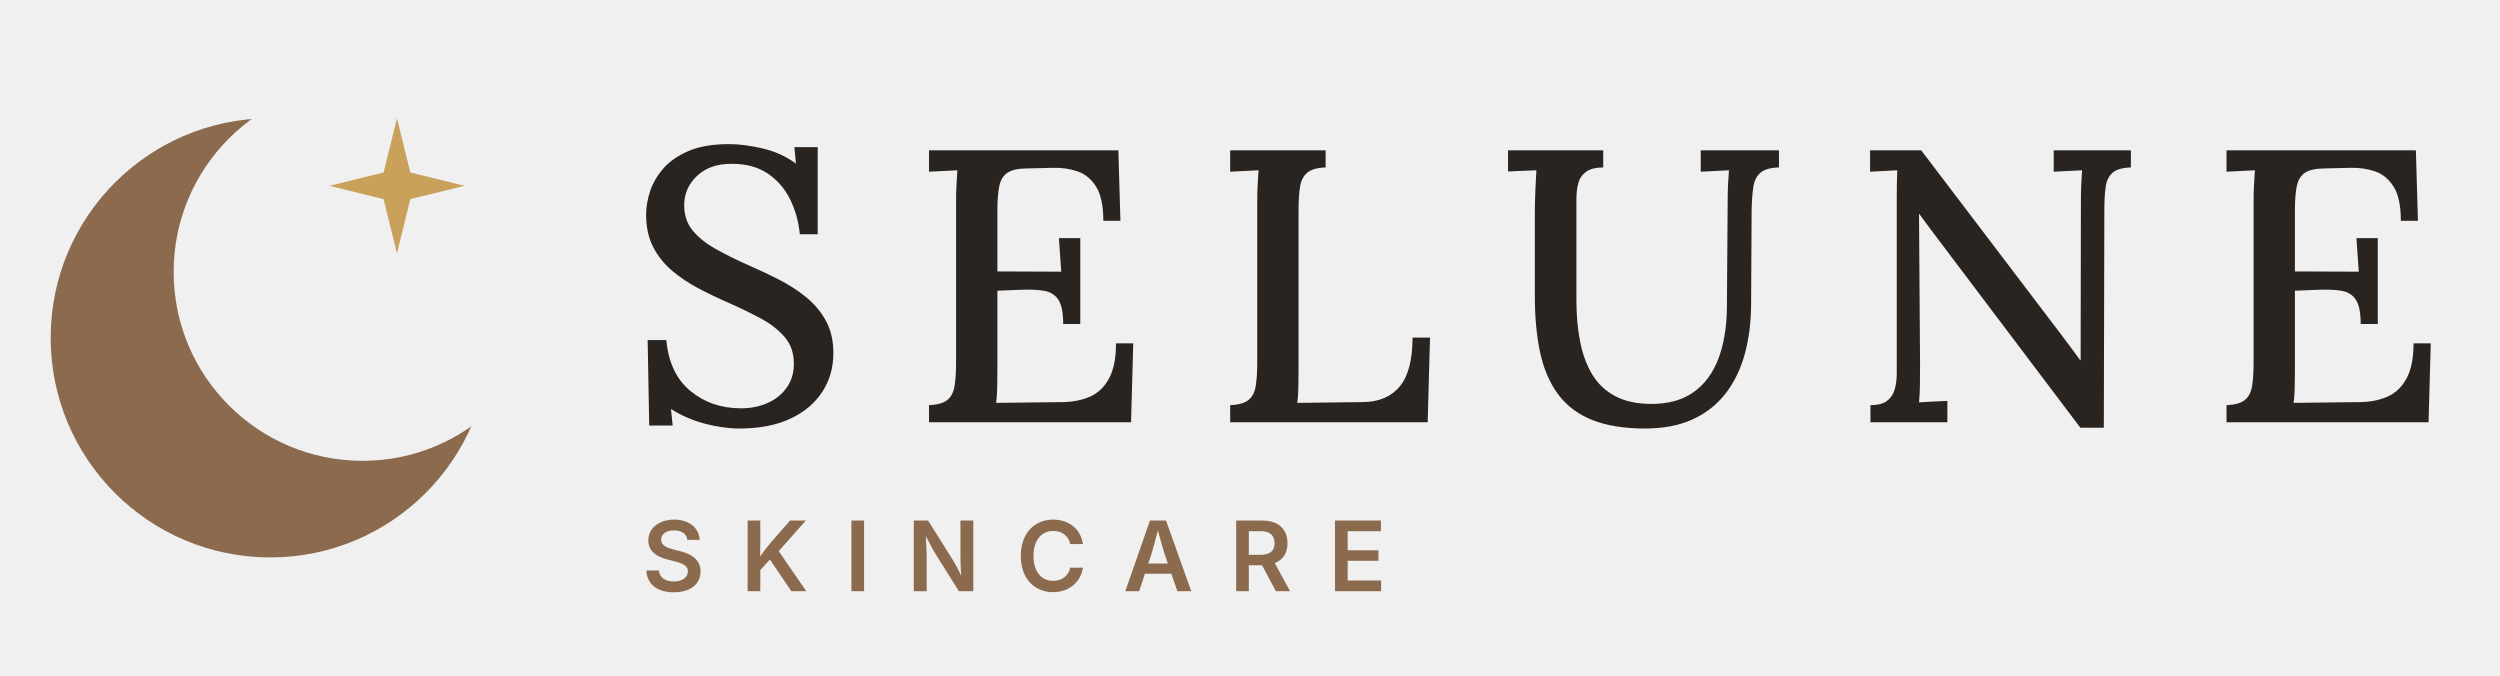
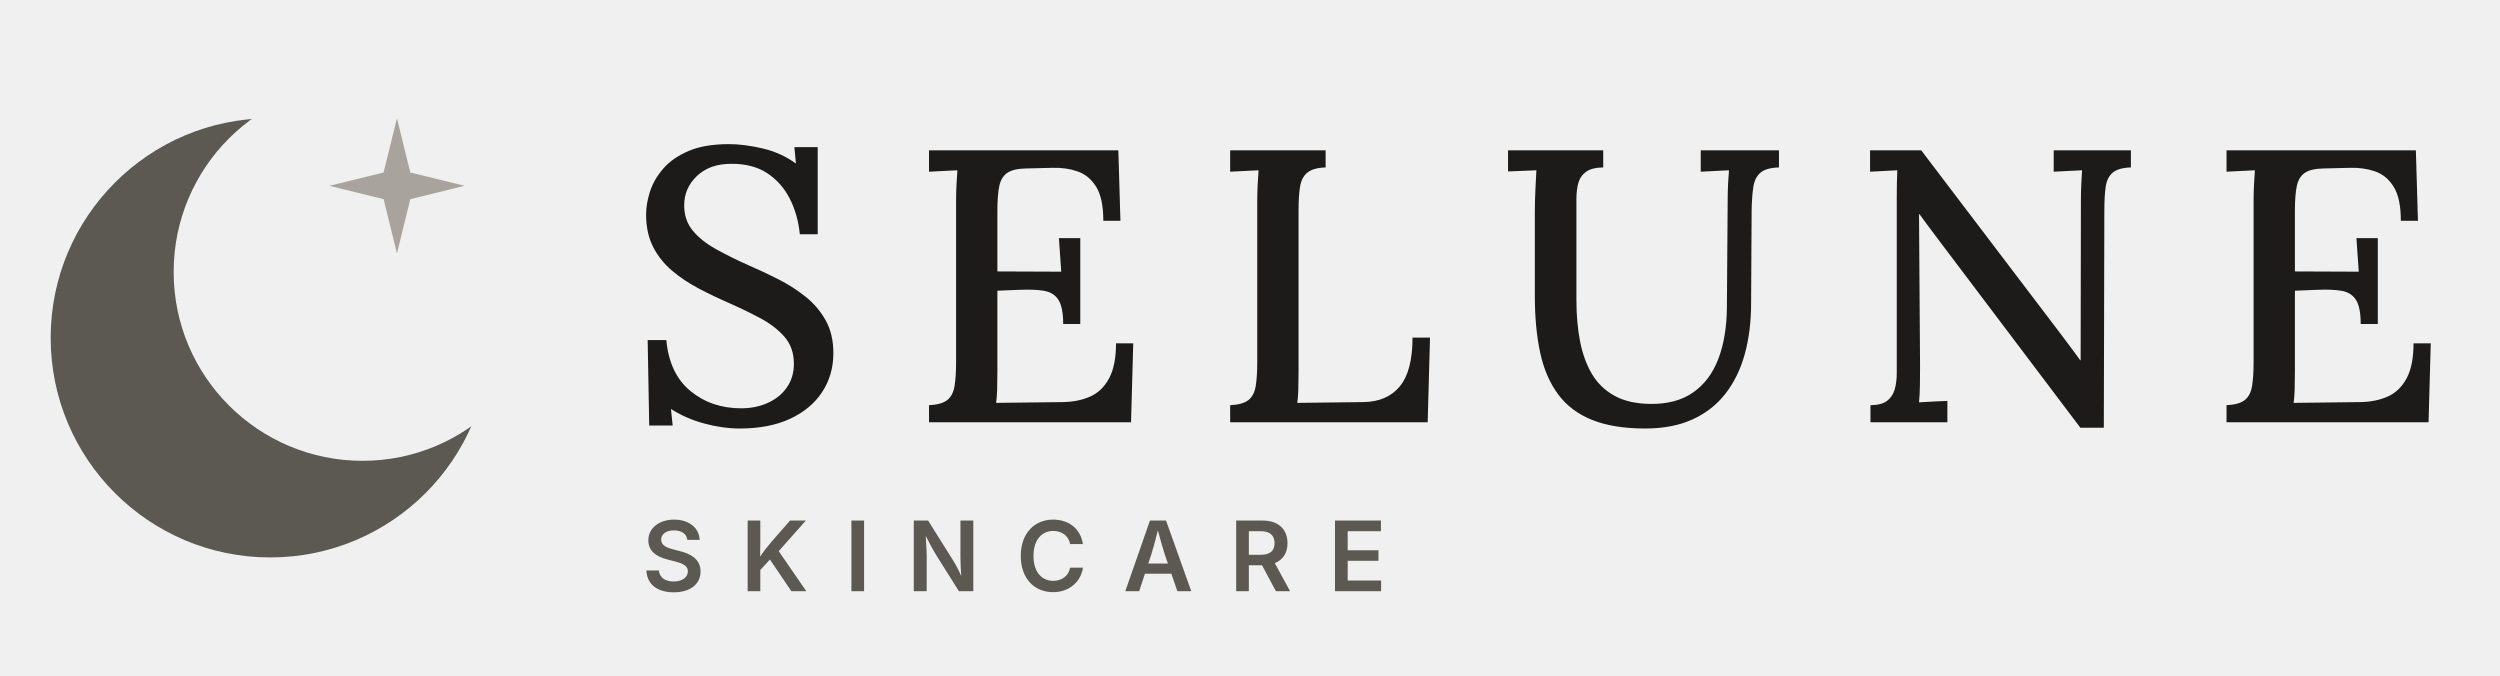
<svg xmlns="http://www.w3.org/2000/svg" viewBox="0 0 296 80" role="img" aria-label="Selune">
  <mask id="m3240">
    <rect x="4" y="12" width="56" height="56" fill="#fff" />
    <circle cx="42.92" cy="32.2" r="22.36" fill="#000" />
  </mask>
-   <circle cx="32" cy="40" r="26" fill="#8C6A4E" mask="url(#m3240)" />
-   <polygon points="47.00,14.00 45.42,20.42 39.00,22.00 45.42,23.58 47.00,30.00 48.58,23.58 55.00,22.00 48.58,20.42" fill="#C9A15A" />
-   <path d="M94.7 27.736Q94.47 25.405 93.504 23.512Q92.538 21.618 90.828 20.499Q89.119 19.379 86.589 19.395Q84.028 19.395 82.518 20.836Q81.007 22.277 81.007 24.301Q81.007 26.065 82.012 27.291Q83.016 28.518 84.749 29.484Q86.481 30.45 88.643 31.416Q90.391 32.167 92.17 33.072Q93.949 33.977 95.421 35.165Q96.893 36.353 97.782 37.971Q98.671 39.589 98.671 41.812Q98.671 44.403 97.337 46.427Q96.003 48.451 93.527 49.594Q91.051 50.736 87.57 50.736Q85.577 50.736 83.392 50.146Q81.207 49.555 79.443 48.421L79.643 50.383H76.867L76.683 40.263H78.891Q79.259 44.25 81.751 46.297Q84.243 48.344 87.739 48.344Q89.487 48.344 90.913 47.7Q92.339 47.056 93.167 45.868Q93.995 44.679 93.995 43.069Q93.995 41.153 92.883 39.88Q91.771 38.607 90.046 37.687Q88.321 36.767 86.42 35.924Q84.519 35.096 82.748 34.168Q80.977 33.241 79.566 32.045Q78.155 30.849 77.327 29.231Q76.499 27.613 76.499 25.39Q76.499 24.117 76.959 22.684Q77.419 21.25 78.523 19.97Q79.627 18.689 81.529 17.877Q83.43 17.064 86.313 17.064Q88.091 17.064 90.276 17.57Q92.461 18.076 94.24 19.364L94.056 17.417H96.816V27.736ZM125.881 38.362Q125.881 36.369 125.313 35.495Q124.746 34.621 123.604 34.429Q122.461 34.237 120.729 34.314L118.091 34.421V43.959Q118.091 45.201 118.061 46.151Q118.03 47.102 117.938 47.7L125.85 47.608Q127.659 47.577 129.07 46.956Q130.481 46.335 131.309 44.81Q132.137 43.284 132.137 40.647H134.176L133.915 50.0H109.995V47.976Q111.513 47.899 112.18 47.347Q112.847 46.795 113.024 45.676Q113.2 44.557 113.2 42.87V23.749Q113.2 22.722 113.254 21.771Q113.307 20.821 113.353 20.161Q112.556 20.207 111.636 20.246Q110.716 20.284 109.995 20.33V17.8H132.413L132.658 26.141H130.634Q130.634 23.489 129.791 22.124Q128.947 20.759 127.583 20.292Q126.218 19.824 124.639 19.87L121.449 19.947Q119.993 19.977 119.272 20.46Q118.551 20.943 118.321 22.009Q118.091 23.075 118.091 24.93V32.137L125.651 32.167L125.375 28.196H127.905V38.362ZM145.653 50.0V47.976Q147.171 47.899 147.838 47.347Q148.505 46.795 148.682 45.676Q148.858 44.557 148.858 42.87V23.749Q148.858 22.722 148.912 21.771Q148.965 20.821 149.011 20.161Q148.214 20.207 147.294 20.246Q146.374 20.284 145.653 20.33V17.8H156.954V19.824Q155.482 19.87 154.792 20.437Q154.102 21.005 153.926 22.101Q153.749 23.197 153.749 24.93V43.959Q153.749 45.201 153.719 46.151Q153.688 47.102 153.596 47.7L161.385 47.608Q164.222 47.577 165.732 45.753Q167.243 43.928 167.243 39.972H169.313L169.037 50.0ZM189.821 19.824Q188.472 19.839 187.782 20.345Q187.092 20.851 186.87 21.687Q186.647 22.523 186.647 23.581V35.525Q186.647 38.209 187.084 40.44Q187.521 42.671 188.51 44.319Q189.499 45.967 191.209 46.887Q192.919 47.807 195.433 47.823Q198.485 47.853 200.478 46.458Q202.471 45.063 203.453 42.487Q204.434 39.911 204.465 36.384L204.557 23.749Q204.557 22.722 204.603 21.771Q204.649 20.821 204.71 20.161Q203.913 20.207 203 20.246Q202.088 20.284 201.367 20.33V17.8H210.629V19.824Q209.126 19.87 208.451 20.437Q207.777 21.005 207.6 22.101Q207.424 23.197 207.393 24.93L207.332 35.878Q207.332 39.19 206.581 41.919Q205.829 44.649 204.281 46.627Q202.732 48.605 200.371 49.67Q198.009 50.736 194.789 50.736Q191.048 50.736 188.518 49.724Q185.988 48.712 184.493 46.703Q182.998 44.695 182.362 41.781Q181.725 38.868 181.725 35.035V25.099Q181.725 23.887 181.794 22.415Q181.863 20.943 181.909 20.161Q181.112 20.207 180.192 20.23Q179.272 20.253 178.551 20.299V17.8H189.821ZM246.317 50.644 229.175 27.935Q228.699 27.307 228.224 26.663Q227.749 26.019 227.258 25.344H227.212L227.335 43.223Q227.335 44.403 227.319 45.553Q227.304 46.703 227.212 47.639Q228.009 47.577 228.937 47.539Q229.865 47.501 230.57 47.47V50.0H221.462V47.976Q222.765 47.961 223.417 47.47Q224.069 46.979 224.322 46.136Q224.575 45.293 224.575 44.219L224.575 23.596Q224.575 22.661 224.59 21.756Q224.605 20.851 224.636 20.161Q223.9 20.207 223.003 20.246Q222.106 20.284 221.416 20.33V17.8H227.473L243.665 39.113Q244.447 40.125 245.083 40.999Q245.719 41.873 246.302 42.655H246.348L246.379 23.749Q246.379 22.722 246.425 21.771Q246.471 20.821 246.517 20.161Q245.719 20.207 244.799 20.246Q243.879 20.284 243.159 20.33V17.8H252.297V19.824Q250.825 19.87 250.151 20.437Q249.476 21.005 249.315 22.101Q249.154 23.197 249.154 24.93L249.093 50.644ZM279.507 38.362Q279.507 36.369 278.939 35.495Q278.372 34.621 277.23 34.429Q276.087 34.237 274.355 34.314L271.717 34.421V43.959Q271.717 45.201 271.687 46.151Q271.656 47.102 271.564 47.7L279.476 47.608Q281.285 47.577 282.696 46.956Q284.107 46.335 284.935 44.81Q285.763 43.284 285.763 40.647H287.802L287.541 50.0H263.621V47.976Q265.139 47.899 265.806 47.347Q266.473 46.795 266.65 45.676Q266.826 44.557 266.826 42.87V23.749Q266.826 22.722 266.88 21.771Q266.933 20.821 266.979 20.161Q266.182 20.207 265.262 20.246Q264.342 20.284 263.621 20.33V17.8H286.039L286.284 26.141H284.26Q284.26 23.489 283.417 22.124Q282.573 20.759 281.209 20.292Q279.844 19.824 278.265 19.87L275.075 19.947Q273.619 19.977 272.898 20.46Q272.177 20.943 271.947 22.009Q271.717 23.075 271.717 24.93V32.137L279.277 32.167L279.001 28.196H281.531V38.362Z" fill="#2A2420" />
-   <path d="M79.779 70.129C81.778 70.129 82.946 69.124 82.946 67.653C82.946 66.193 81.728 65.547 80.487 65.25L79.706 65.047C79.027 64.879 78.28 64.598 78.28 63.896C78.28 63.262 78.853 62.796 79.796 62.796C80.7 62.796 81.306 63.211 81.379 63.924H82.834C82.794 62.526 81.604 61.521 79.818 61.521C78.066 61.521 76.764 62.509 76.764 63.986C76.764 65.165 77.589 65.873 78.987 66.232L79.936 66.479C80.84 66.715 81.447 66.99 81.447 67.642C81.447 68.36 80.756 68.849 79.768 68.849C78.824 68.849 78.078 68.422 78.01 67.541H76.533C76.601 69.191 77.831 70.129 79.779 70.129ZM88.522 70.0H90.021V67.49L91.161 66.249L93.699 70.0H95.468L92.2 65.255L95.412 61.633H93.547L91.352 64.138C90.802 64.778 90.392 65.306 89.999 65.906L90.021 64.115V61.633H88.522ZM102.307 61.633H100.808V70.0H102.307ZM108.192 70.0H109.719V65.845C109.719 65.379 109.668 64.497 109.612 63.464C110.174 64.553 110.488 65.148 110.926 65.85L113.537 70.0H115.239V61.633H113.717V66.024C113.717 66.535 113.751 67.383 113.807 68.192C113.442 67.355 113.077 66.721 112.779 66.243L109.887 61.633H108.192ZM124.689 70.112C126.665 70.112 127.991 68.815 128.221 67.215H126.705C126.514 68.203 125.705 68.77 124.706 68.77C123.347 68.77 122.364 67.743 122.364 65.822C122.364 63.924 123.341 62.863 124.711 62.863C125.711 62.863 126.519 63.43 126.705 64.418H128.215C127.951 62.588 126.525 61.521 124.689 61.521C122.505 61.521 120.859 63.116 120.859 65.822C120.859 68.518 122.488 70.112 124.689 70.112ZM133.235 70.0H134.875L135.56 67.928H138.688L139.401 70.0H141.046L138.059 61.633H136.155ZM135.958 66.721 136.312 65.654C136.542 64.907 136.795 63.969 137.093 62.801C137.402 63.958 137.666 64.885 137.913 65.654L138.278 66.721ZM146.363 70.0H147.863V66.928H149.424L151.069 70.0H152.748L150.934 66.676C151.922 66.283 152.439 65.446 152.439 64.312C152.439 62.717 151.417 61.633 149.491 61.633H146.363ZM147.863 65.688V62.891H149.261C150.401 62.891 150.906 63.419 150.906 64.312C150.906 65.199 150.401 65.688 149.272 65.688ZM158.065 70.0H163.523V68.737H159.565V66.401H163.209V65.154H159.565V62.897H163.501V61.633H158.065Z" fill="#8C6A4E" />
+   <circle cx="32" cy="40" r="26" fill="#5C5852" mask="url(#m3240)" />
+   <polygon points="47.00,14.00 45.42,20.42 39.00,22.00 45.42,23.58 47.00,30.00 48.58,23.58 55.00,22.00 48.58,20.42" fill="#A8A39C" />
+   <path d="M94.7 27.736Q94.47 25.405 93.504 23.512Q92.538 21.618 90.828 20.499Q89.119 19.379 86.589 19.395Q84.028 19.395 82.518 20.836Q81.007 22.277 81.007 24.301Q81.007 26.065 82.012 27.291Q83.016 28.518 84.749 29.484Q86.481 30.45 88.643 31.416Q90.391 32.167 92.17 33.072Q93.949 33.977 95.421 35.165Q96.893 36.353 97.782 37.971Q98.671 39.589 98.671 41.812Q98.671 44.403 97.337 46.427Q96.003 48.451 93.527 49.594Q91.051 50.736 87.57 50.736Q85.577 50.736 83.392 50.146Q81.207 49.555 79.443 48.421L79.643 50.383H76.867L76.683 40.263H78.891Q79.259 44.25 81.751 46.297Q84.243 48.344 87.739 48.344Q89.487 48.344 90.913 47.7Q92.339 47.056 93.167 45.868Q93.995 44.679 93.995 43.069Q93.995 41.153 92.883 39.88Q91.771 38.607 90.046 37.687Q88.321 36.767 86.42 35.924Q84.519 35.096 82.748 34.168Q80.977 33.241 79.566 32.045Q78.155 30.849 77.327 29.231Q76.499 27.613 76.499 25.39Q76.499 24.117 76.959 22.684Q77.419 21.25 78.523 19.97Q79.627 18.689 81.529 17.877Q83.43 17.064 86.313 17.064Q88.091 17.064 90.276 17.57Q92.461 18.076 94.24 19.364L94.056 17.417H96.816V27.736ZM125.881 38.362Q125.881 36.369 125.313 35.495Q124.746 34.621 123.604 34.429Q122.461 34.237 120.729 34.314L118.091 34.421V43.959Q118.091 45.201 118.061 46.151Q118.03 47.102 117.938 47.7L125.85 47.608Q127.659 47.577 129.07 46.956Q130.481 46.335 131.309 44.81Q132.137 43.284 132.137 40.647H134.176L133.915 50.0H109.995V47.976Q111.513 47.899 112.18 47.347Q112.847 46.795 113.024 45.676Q113.2 44.557 113.2 42.87V23.749Q113.2 22.722 113.254 21.771Q113.307 20.821 113.353 20.161Q112.556 20.207 111.636 20.246Q110.716 20.284 109.995 20.33V17.8H132.413L132.658 26.141H130.634Q130.634 23.489 129.791 22.124Q128.947 20.759 127.583 20.292Q126.218 19.824 124.639 19.87L121.449 19.947Q119.993 19.977 119.272 20.46Q118.551 20.943 118.321 22.009Q118.091 23.075 118.091 24.93V32.137L125.651 32.167L125.375 28.196H127.905V38.362ZM145.653 50.0V47.976Q147.171 47.899 147.838 47.347Q148.505 46.795 148.682 45.676Q148.858 44.557 148.858 42.87V23.749Q148.858 22.722 148.912 21.771Q148.965 20.821 149.011 20.161Q148.214 20.207 147.294 20.246Q146.374 20.284 145.653 20.33V17.8H156.954V19.824Q155.482 19.87 154.792 20.437Q154.102 21.005 153.926 22.101Q153.749 23.197 153.749 24.93V43.959Q153.749 45.201 153.719 46.151Q153.688 47.102 153.596 47.7L161.385 47.608Q164.222 47.577 165.732 45.753Q167.243 43.928 167.243 39.972H169.313L169.037 50.0ZM189.821 19.824Q188.472 19.839 187.782 20.345Q187.092 20.851 186.87 21.687Q186.647 22.523 186.647 23.581V35.525Q186.647 38.209 187.084 40.44Q187.521 42.671 188.51 44.319Q189.499 45.967 191.209 46.887Q192.919 47.807 195.433 47.823Q198.485 47.853 200.478 46.458Q202.471 45.063 203.453 42.487Q204.434 39.911 204.465 36.384L204.557 23.749Q204.557 22.722 204.603 21.771Q204.649 20.821 204.71 20.161Q203.913 20.207 203 20.246Q202.088 20.284 201.367 20.33V17.8H210.629V19.824Q209.126 19.87 208.451 20.437Q207.777 21.005 207.6 22.101Q207.424 23.197 207.393 24.93L207.332 35.878Q207.332 39.19 206.581 41.919Q205.829 44.649 204.281 46.627Q202.732 48.605 200.371 49.67Q198.009 50.736 194.789 50.736Q191.048 50.736 188.518 49.724Q185.988 48.712 184.493 46.703Q182.998 44.695 182.362 41.781Q181.725 38.868 181.725 35.035V25.099Q181.725 23.887 181.794 22.415Q181.863 20.943 181.909 20.161Q181.112 20.207 180.192 20.23Q179.272 20.253 178.551 20.299V17.8H189.821ZM246.317 50.644 229.175 27.935Q228.699 27.307 228.224 26.663Q227.749 26.019 227.258 25.344H227.212L227.335 43.223Q227.335 44.403 227.319 45.553Q227.304 46.703 227.212 47.639Q228.009 47.577 228.937 47.539Q229.865 47.501 230.57 47.47V50.0H221.462V47.976Q222.765 47.961 223.417 47.47Q224.069 46.979 224.322 46.136Q224.575 45.293 224.575 44.219L224.575 23.596Q224.575 22.661 224.59 21.756Q224.605 20.851 224.636 20.161Q223.9 20.207 223.003 20.246Q222.106 20.284 221.416 20.33V17.8H227.473L243.665 39.113Q244.447 40.125 245.083 40.999Q245.719 41.873 246.302 42.655H246.348L246.379 23.749Q246.379 22.722 246.425 21.771Q246.471 20.821 246.517 20.161Q245.719 20.207 244.799 20.246Q243.879 20.284 243.159 20.33V17.8H252.297V19.824Q250.825 19.87 250.151 20.437Q249.476 21.005 249.315 22.101Q249.154 23.197 249.154 24.93L249.093 50.644ZM279.507 38.362Q279.507 36.369 278.939 35.495Q278.372 34.621 277.23 34.429Q276.087 34.237 274.355 34.314L271.717 34.421V43.959Q271.717 45.201 271.687 46.151Q271.656 47.102 271.564 47.7L279.476 47.608Q281.285 47.577 282.696 46.956Q284.107 46.335 284.935 44.81Q285.763 43.284 285.763 40.647H287.802L287.541 50.0H263.621V47.976Q265.139 47.899 265.806 47.347Q266.473 46.795 266.65 45.676Q266.826 44.557 266.826 42.87V23.749Q266.826 22.722 266.88 21.771Q266.933 20.821 266.979 20.161Q266.182 20.207 265.262 20.246Q264.342 20.284 263.621 20.33V17.8H286.039L286.284 26.141H284.26Q284.26 23.489 283.417 22.124Q282.573 20.759 281.209 20.292Q279.844 19.824 278.265 19.87L275.075 19.947Q273.619 19.977 272.898 20.46Q272.177 20.943 271.947 22.009Q271.717 23.075 271.717 24.93V32.137L279.277 32.167L279.001 28.196H281.531V38.362Z" fill="#1C1B19" />
+   <path d="M79.779 70.129C81.778 70.129 82.946 69.124 82.946 67.653C82.946 66.193 81.728 65.547 80.487 65.25L79.706 65.047C79.027 64.879 78.28 64.598 78.28 63.896C78.28 63.262 78.853 62.796 79.796 62.796C80.7 62.796 81.306 63.211 81.379 63.924H82.834C82.794 62.526 81.604 61.521 79.818 61.521C78.066 61.521 76.764 62.509 76.764 63.986C76.764 65.165 77.589 65.873 78.987 66.232L79.936 66.479C80.84 66.715 81.447 66.99 81.447 67.642C81.447 68.36 80.756 68.849 79.768 68.849C78.824 68.849 78.078 68.422 78.01 67.541H76.533C76.601 69.191 77.831 70.129 79.779 70.129ZM88.522 70.0H90.021V67.49L91.161 66.249L93.699 70.0H95.468L92.2 65.255L95.412 61.633H93.547L91.352 64.138C90.802 64.778 90.392 65.306 89.999 65.906L90.021 64.115V61.633H88.522ZM102.307 61.633H100.808V70.0H102.307ZM108.192 70.0H109.719V65.845C109.719 65.379 109.668 64.497 109.612 63.464C110.174 64.553 110.488 65.148 110.926 65.85L113.537 70.0H115.239V61.633H113.717V66.024C113.717 66.535 113.751 67.383 113.807 68.192C113.442 67.355 113.077 66.721 112.779 66.243L109.887 61.633H108.192ZM124.689 70.112C126.665 70.112 127.991 68.815 128.221 67.215H126.705C126.514 68.203 125.705 68.77 124.706 68.77C123.347 68.77 122.364 67.743 122.364 65.822C122.364 63.924 123.341 62.863 124.711 62.863C125.711 62.863 126.519 63.43 126.705 64.418H128.215C127.951 62.588 126.525 61.521 124.689 61.521C122.505 61.521 120.859 63.116 120.859 65.822C120.859 68.518 122.488 70.112 124.689 70.112ZM133.235 70.0H134.875L135.56 67.928H138.688L139.401 70.0H141.046L138.059 61.633H136.155ZM135.958 66.721 136.312 65.654C136.542 64.907 136.795 63.969 137.093 62.801C137.402 63.958 137.666 64.885 137.913 65.654L138.278 66.721ZM146.363 70.0H147.863V66.928H149.424L151.069 70.0H152.748L150.934 66.676C151.922 66.283 152.439 65.446 152.439 64.312C152.439 62.717 151.417 61.633 149.491 61.633H146.363ZM147.863 65.688V62.891H149.261C150.401 62.891 150.906 63.419 150.906 64.312C150.906 65.199 150.401 65.688 149.272 65.688ZM158.065 70.0H163.523V68.737H159.565V66.401H163.209V65.154H159.565V62.897H163.501V61.633H158.065Z" fill="#5C5852" />
</svg>
